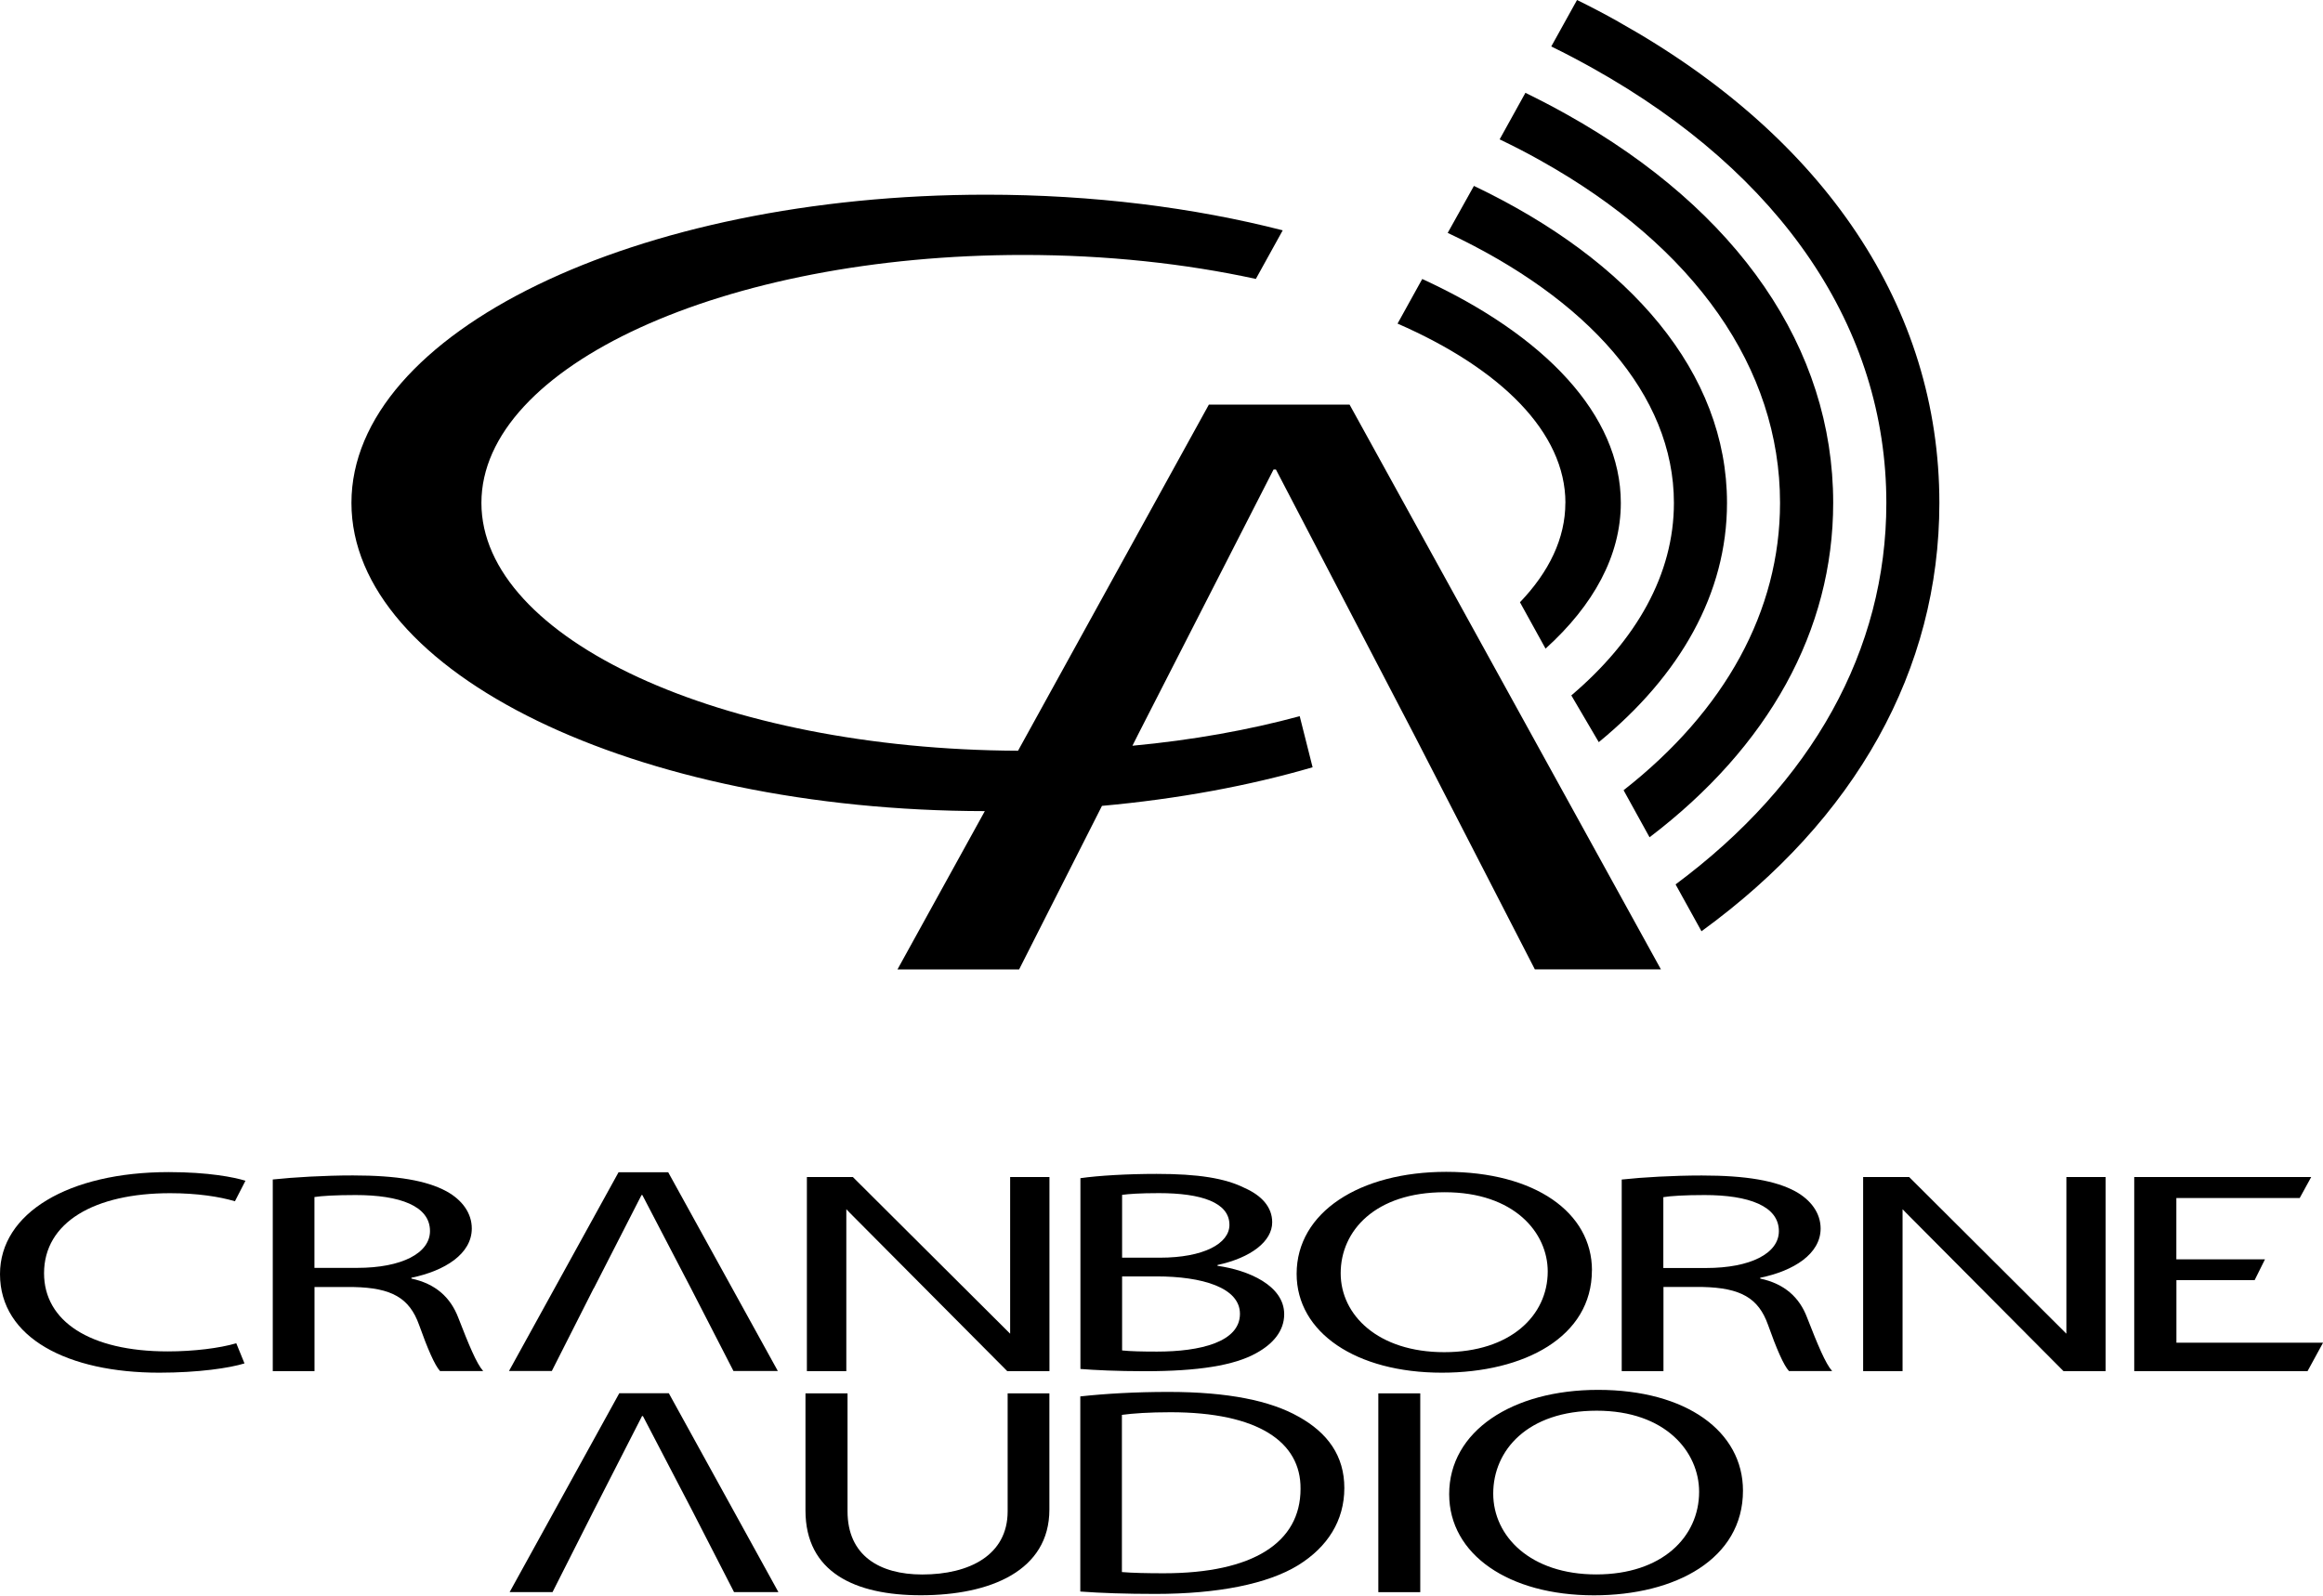
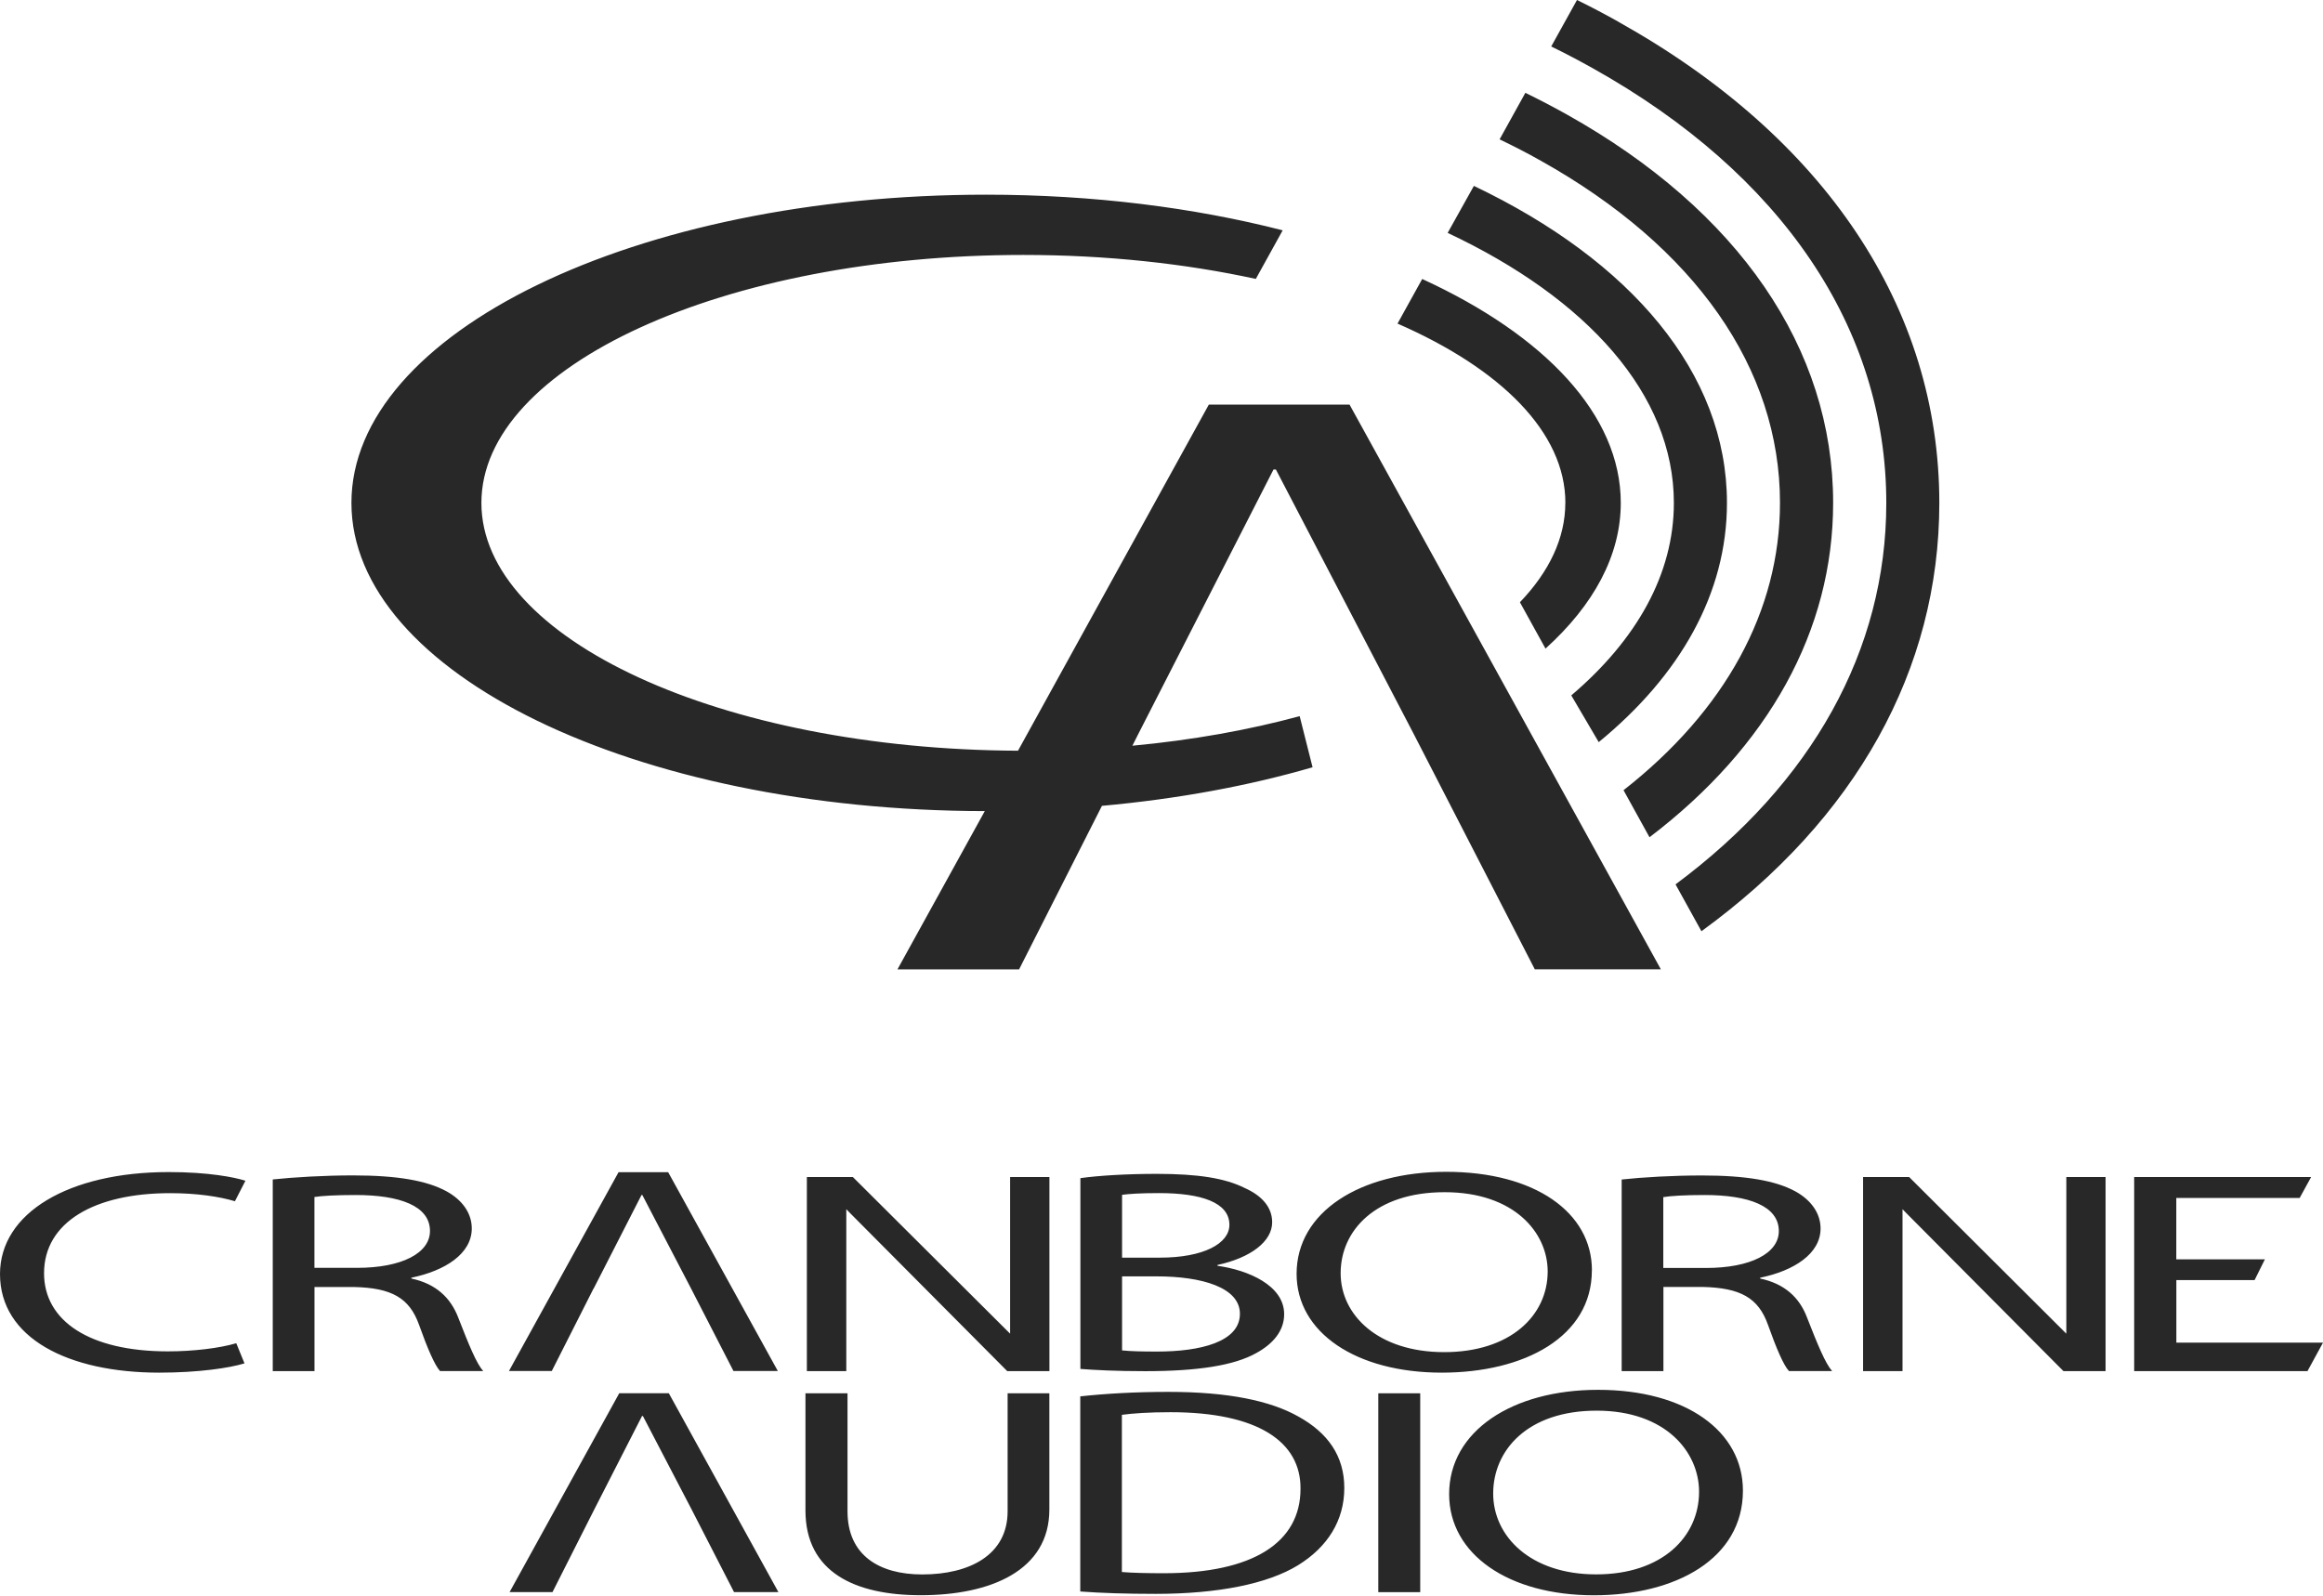
- <svg xmlns="http://www.w3.org/2000/svg" style="max-width: min(80%  400px);" class="sw--svg" viewBox="0 0 362.29 248.86">
-   <path d="m188.52 63.14-29.75 53.97c-46.29-.21-83.69-17.43-83.69-38.66 0-21.36 37.84-38.68 84.52-38.68 12.98 0 25.27 1.35 36.26 3.74l4.19-7.58c-13.8-3.54-29.55-5.56-46.26-5.56-54.67 0-98.98 21.53-98.98 48.08 0 26.52 44.2 48.01 98.78 48.08l-13.62 24.69h18.97s12.92-25.51 12.92-25.51c11.81-1.07 22.91-3.12 32.85-6.02l-2.01-7.97c-7.96 2.16-16.75 3.74-26.09 4.61l.85-1.69 21.16-41.4h.37l21.57 41.4 18.81 36.57h19.66s-48.55-88.09-48.55-88.09h-21.96z" />
-   <path d="m244.13 78.45c0 5.52-2.54 10.76-7.08 15.5l3.99 7.23c7.49-6.77 11.74-14.51 11.74-22.73 0-13.76-11.9-26.17-30.97-34.93l-3.85 6.96c16.12 7.04 26.18 16.97 26.18 27.97z" />
-   <path d="m252.44 3.41c-2.1-1.18-4.26-2.32-6.49-3.41l-4.02 7.25c2.21 1.07 4.37 2.22 6.47 3.39 29.53 16.51 45.79 40.59 45.79 67.82 0 22.94-11.56 43.67-32.87 59.5l4.04 7.31c24.05-17.49 37.1-40.79 37.1-66.81 0-30.35-17.76-57.01-50.02-75.04z" />
-   <path d="m277.61 78.45c0 16.83-8.54 32.39-24.4 44.82l4.05 7.34c18.59-14.14 28.64-32.28 28.64-52.17 0-24.09-14.76-45.6-41.55-60.59-2.09-1.17-4.24-2.29-6.45-3.37l-4.02 7.26c2.21 1.06 4.35 2.16 6.42 3.33 24.07 13.46 37.31 32.41 37.31 53.37z" />
-   <path d="m261.06 78.45c0 11.12-5.83 21.38-16 30.03l4.28 7.29c12.7-10.41 20-23.2 20-37.32 0-20.26-15.01-37.78-39.47-49.45l-4.09 7.33c21.78 10.25 35.28 25.21 35.28 42.12z" />
-   <path d="m92.68 235.48-6.51 12.88h-6.69s17.1-31.02 17.1-31.02h7.73s17.09 31.02 17.09 31.02h-6.92s-6.61-12.88-6.61-12.88l-7.6-14.58h-.14z" />
-   <path d="m132.18 217.35v18.41c0 6.89 4.98 9.85 11.65 9.85 7.38 0 13.32-3.04 13.32-9.85v-18.41s6.51 0 6.51 0v18.13c0 9.53-9.17 13.37-20.06 13.37-10.25 0-17.98-3.58-17.98-13.23v-18.27s6.55 0 6.55 0z" />
-   <path d="m168.48 217.83c3.94-.43 8.63-.7 13.76-.7 9.3 0 15.92 1.38 20.3 3.87 4.53 2.52 7.12 6.11 7.12 11.12 0 5.07-2.6 9.2-7.21 12.05-4.74 2.91-12.5 4.47-22.24 4.47-4.64 0-8.46-.13-11.73-.37v-30.43zm6.48 27.4c1.62.14 4.02.19 6.55.19 13.9 0 21.32-4.79 21.32-13.17.07-7.31-6.61-11.95-20.28-11.95-3.34 0-5.88.18-7.58.41v24.51z" />
-   <path d="m221.5 217.35v31.02s-6.54 0-6.54 0v-31.02s6.54 0 6.54 0z" />
-   <path d="m271.83 232.54c0 10.61-10.47 16.32-23.25 16.32-13.29 0-22.57-6.38-22.57-15.78 0-9.83 9.84-16.27 23.22-16.27 13.75 0 22.6 6.48 22.6 15.72zm-38.95.45c0 6.67 5.81 12.61 16.07 12.61s16.04-5.85 16.04-12.89c0-6.2-5.21-12.65-15.97-12.65-10.79 0-16.14 6.18-16.14 12.93z" />
-   <path d="m38.14 212.68c-2.32.72-7.17 1.45-13.31 1.45-14.21 0-24.83-5.4-24.83-15.38 0-9.53 10.7-15.91 26.32-15.91 6.21 0 10.24.81 11.96 1.35l-1.64 3.2c-2.4-.72-5.92-1.26-10.1-1.26-11.82 0-19.67 4.54-19.67 12.49 0 7.45 7.1 12.19 19.29 12.19 4.04 0 8.08-.5 10.69-1.27l1.28 3.14z" />
-   <path d="m42.55 183.99c3.29-.35 8.08-.63 12.49-.63 6.95 0 11.51.81 14.58 2.47 2.47 1.35 3.96 3.42 3.96 5.8 0 3.96-4.18 6.61-9.42 7.69v.13c3.81.81 6.12 2.97 7.32 6.12 1.64 4.22 2.84 7.15 3.88 8.31h-6.73c-.82-.9-1.94-3.46-3.28-7.23-1.5-4.18-4.27-5.75-10.16-5.88h-6.14v13.12s-6.51 0-6.51 0v-29.89zm6.5 13.79h6.65c6.95 0 11.36-2.29 11.36-5.75 0-3.91-4.71-5.61-11.59-5.61-3.14 0-5.3.13-6.43.31v11.05z" />
-   <path d="m131.97 213.89h-6.13s0-30.28 0-30.28h7.17s24.53 24.44 24.53 24.44v-24.44s6.13 0 6.13 0v30.28s-6.58 0-6.58 0l-24.55-24.69-.55-.57v25.26z" />
-   <path d="m296.7 213.89h-6.13s0-30.28 0-30.28h7.18s24.52 24.44 24.52 24.44v-24.44s6.12 0 6.12 0v30.28s-6.57 0-6.57 0l-24.55-24.69-.55-.57v25.26z" />
-   <path d="m168.49 183.79c2.84-.41 7.4-.67 11.89-.67 6.5 0 10.69.67 13.76 2.21 2.62 1.17 4.27 2.96 4.27 5.34 0 2.97-3.3 5.53-8.53 6.66v.13c4.79.67 10.4 3.06 10.4 7.55 0 2.6-1.73 4.63-4.34 6.06-3.44 1.94-9.13 2.83-17.35 2.83-4.49 0-7.92-.18-10.09-.35v-29.76zm6.51 12.4h5.9c6.81 0 10.84-2.2 10.84-5.12 0-3.5-4.41-4.95-10.99-4.95-2.99 0-4.71.13-5.75.27zm0 14.47c1.35.14 3.14.18 5.45.18 6.73 0 12.93-1.49 12.93-5.89 0-4.1-5.9-5.84-13-5.84h-5.38z" />
-   <path d="m248.27 198.17c0 10.38-10.54 15.96-23.4 15.96-13.38 0-22.65-6.26-22.65-15.42 0-9.62 9.86-15.91 23.33-15.91 13.83 0 22.73 6.33 22.73 15.37zm-39.18.45c0 6.52 5.83 12.31 16.15 12.31s16.14-5.71 16.14-12.59c0-6.06-5.23-12.36-16.07-12.36-10.85 0-16.22 6.03-16.22 12.63z" />
-   <path d="m252.92 184c3.29-.36 8.08-.63 12.49-.63 6.95 0 11.51.81 14.58 2.47 2.46 1.35 3.95 3.42 3.95 5.8 0 3.95-4.18 6.61-9.42 7.68v.13c3.82.81 6.14 2.96 7.32 6.11 1.65 4.22 2.85 7.14 3.9 8.32h-6.73c-.83-.89-1.94-3.46-3.28-7.23-1.49-4.18-4.27-5.75-10.18-5.89h-6.12v13.13s-6.51 0-6.51 0zm6.5 13.8h6.65c6.95 0 11.36-2.29 11.36-5.75 0-3.92-4.71-5.63-11.59-5.63-3.14 0-5.31.14-6.43.33v11.05z" />
-   <path d="m351.63 199.69h-12.2v9.76h22.87s-2.42 4.44-2.42 4.44h-27.03s0-30.28 0-30.28h27.6s-1.79 3.27-1.79 3.27h-19.24v9.57h13.82s-1.61 3.24-1.61 3.24z" />
-   <path d="m92.58 200.99-6.52 12.88h-6.68s17.09-31.01 17.09-31.01h7.74s17.1 31.01 17.1 31.01h-6.92s-6.62-12.88-6.62-12.88l-7.59-14.57h-.13s-7.45 14.57-7.45 14.57z" />
+ <svg xmlns="http://www.w3.org/2000/svg" id="Layer_1" version="1.1" viewBox="0 0 362.3 248.86">
+   <defs>
+     <style>
+       .st0 {
+         fill: #282828;
+       }
+     </style>
+   </defs>
+   <path class="st0" d="M188.52,63.14l-29.75,53.97c-46.29-.21-83.69-17.43-83.69-38.66,0-21.36,37.84-38.68,84.52-38.68,12.98,0,25.27,1.35,36.26,3.74l4.19-7.58c-13.8-3.54-29.55-5.56-46.26-5.56-54.67,0-98.98,21.53-98.98,48.08,0,26.52,44.2,48.01,98.78,48.08l-13.62,24.69h18.97l12.92-25.51c11.81-1.07,22.91-3.12,32.85-6.02l-2.01-7.97c-7.96,2.16-16.75,3.74-26.09,4.61l.85-1.69,21.16-41.4h.37l21.57,41.4,18.81,36.57h19.66l-48.55-88.09h-21.96l0.0.02ZM244.13,78.45c0,5.52-2.54,10.76-7.08,15.5l3.99,7.23c7.49-6.77,11.74-14.51,11.74-22.73,0-13.76-11.9-26.17-30.97-34.93l-3.85,6.96c16.12,7.04,26.18,16.97,26.18,27.97h-.01ZM252.44,3.41c-2.1-1.18-4.26-2.32-6.49-3.41l-4.02,7.25c2.21,1.07,4.37,2.22,6.47,3.39,29.53,16.51,45.79,40.59,45.79,67.82,0,22.94-11.56,43.67-32.87,59.5l4.04,7.31c24.05-17.49,37.1-40.79,37.1-66.81,0-30.35-17.76-57.01-50.02-75.04l-0-.01ZM277.61,78.45c0,16.83-8.54,32.39-24.4,44.82l4.05,7.34c18.59-14.14,28.64-32.28,28.64-52.17,0-24.09-14.76-45.6-41.55-60.59-2.09-1.17-4.24-2.29-6.45-3.37l-4.02,7.26c2.21,1.06,4.35,2.16,6.42,3.33,24.07,13.46,37.31,32.41,37.31,53.37l0.0.01ZM261.06,78.45c0,11.12-5.83,21.38-16,30.03l4.28,7.29c12.7-10.41,20-23.2,20-37.32,0-20.26-15.01-37.78-39.47-49.45l-4.09,7.33c21.78,10.25,35.28,25.21,35.28,42.12ZM92.68,235.48l-6.51,12.88h-6.69l17.1-31.02h7.73l17.09,31.02h-6.92l-6.61-12.88-7.6-14.58h-.14l-7.45,14.58ZM132.18,217.35v18.41c0,6.89,4.98,9.85,11.65,9.85,7.38,0,13.32-3.04,13.32-9.85v-18.41h6.51v18.13c0,9.53-9.17,13.37-20.06,13.37-10.25,0-17.98-3.58-17.98-13.23v-18.27h6.56ZM168.48,217.83c3.94-.43,8.63-.7,13.76-.7,9.3,0,15.92,1.38,20.3,3.87,4.53,2.52,7.12,6.11,7.12,11.12,0,5.07-2.6,9.2-7.21,12.05-4.74,2.91-12.5,4.47-22.24,4.47-4.64,0-8.46-.13-11.73-.37v-30.43l0-.01ZM174.96,245.23c1.62.14,4.02.19,6.55.19,13.9,0,21.32-4.79,21.32-13.17.07-7.31-6.61-11.95-20.28-11.95-3.34,0-5.88.18-7.58.41v24.51l-.01.01ZM221.5,217.35v31.02h-6.54v-31.02h6.54ZM271.83,232.54c0,10.61-10.47,16.32-23.25,16.32-13.29,0-22.57-6.38-22.57-15.78,0-9.83,9.84-16.27,23.22-16.27,13.75,0,22.6,6.48,22.6,15.72v.01ZM232.88,232.99c0,6.67,5.81,12.61,16.07,12.61,10.26,0,16.04-5.85,16.04-12.89,0-6.2-5.21-12.65-15.97-12.65-10.79,0-16.14,6.18-16.14,12.93ZM38.14,212.68c-2.32.72-7.17,1.45-13.31,1.45-14.21,0-24.83-5.4-24.83-15.38,0-9.53,10.7-15.91,26.32-15.91,6.21,0,10.24.81,11.96,1.35l-1.64,3.2c-2.4-.72-5.92-1.26-10.1-1.26-11.82,0-19.67,4.54-19.67,12.49,0,7.45,7.1,12.19,19.29,12.19,4.04,0,8.08-.5,10.69-1.27l1.28,3.14h.01ZM42.55,183.99c3.29-.35,8.08-.63,12.49-.63,6.95,0,11.51.81,14.58,2.47,2.47,1.35,3.96,3.42,3.96,5.8,0,3.96-4.18,6.61-9.42,7.69v.13c3.81.81,6.12,2.97,7.32,6.12,1.64,4.22,2.84,7.15,3.88,8.31h-6.73c-.82-.9-1.94-3.46-3.28-7.23-1.5-4.18-4.27-5.75-10.16-5.88h-6.14v13.12h-6.51v-29.89l.01-.01ZM49.05,197.78h6.65c6.95,0,11.36-2.29,11.36-5.75,0-3.91-4.71-5.61-11.59-5.61-3.14,0-5.3.13-6.43.31v11.05h.01ZM131.97,213.89h-6.13v-30.28h7.17l24.53,24.44v-24.44h6.13v30.28h-6.58l-24.55-24.69-.55-.57v25.26l-.02 0ZM296.7,213.89h-6.13v-30.28h7.18l24.52,24.44v-24.44h6.12v30.28h-6.57l-24.55-24.69-.55-.57v25.26l-.02 0ZM168.49,183.79c2.84-.41,7.4-.67,11.89-.67,6.5,0,10.69.67,13.76,2.21,2.62,1.17,4.27,2.96,4.27,5.34,0,2.97-3.3,5.53-8.53,6.66v.13c4.79.67,10.4,3.06,10.4,7.55,0,2.6-1.73,4.63-4.34,6.06-3.44,1.94-9.13,2.83-17.35,2.83-4.49,0-7.92-.18-10.09-.35v-29.76l-.01-0ZM175,196.19h5.9c6.81,0,10.84-2.2,10.84-5.12,0-3.5-4.41-4.95-10.99-4.95-2.99,0-4.71.13-5.75.27l0,9.8ZM175,210.66c1.35.14,3.14.18,5.45.18,6.73,0,12.93-1.49,12.93-5.89,0-4.1-5.9-5.84-13-5.84h-5.38v11.55ZM248.27,198.17c0,10.38-10.54,15.96-23.4,15.96-13.38,0-22.65-6.26-22.65-15.42,0-9.62,9.86-15.91,23.33-15.91,13.83,0,22.73,6.33,22.73,15.37h-.01ZM209.09,198.62c0,6.52,5.83,12.31,16.15,12.31s16.14-5.71,16.14-12.59c0-6.06-5.23-12.36-16.07-12.36-10.85,0-16.22,6.03-16.22,12.63v.01ZM252.92,184c3.29-.36,8.08-.63,12.49-.63,6.95,0,11.51.81,14.58,2.47,2.46,1.35,3.95,3.42,3.95,5.8,0,3.95-4.18,6.61-9.42,7.68v.13c3.82.81,6.14,2.96,7.32,6.11,1.65,4.22,2.85,7.14,3.9,8.32h-6.73c-.83-.89-1.94-3.46-3.28-7.23-1.49-4.18-4.27-5.75-10.18-5.89h-6.12v13.13h-6.51v-29.89ZM259.42,197.8h6.65c6.95,0,11.36-2.29,11.36-5.75,0-3.92-4.71-5.63-11.59-5.63-3.14,0-5.31.14-6.43.33v11.05h.01ZM351.63,199.69h-12.2v9.76h22.87l-2.42,4.44h-27.03v-30.28h27.6l-1.79,3.27h-19.24v9.57h13.82l-1.61,3.24v-0ZM92.58,200.99l-6.52,12.88h-6.68l17.09-31.01h7.74l17.1,31.01h-6.92l-6.62-12.88-7.59-14.57h-.13l-7.45,14.57-.02-0Z" />
</svg>
